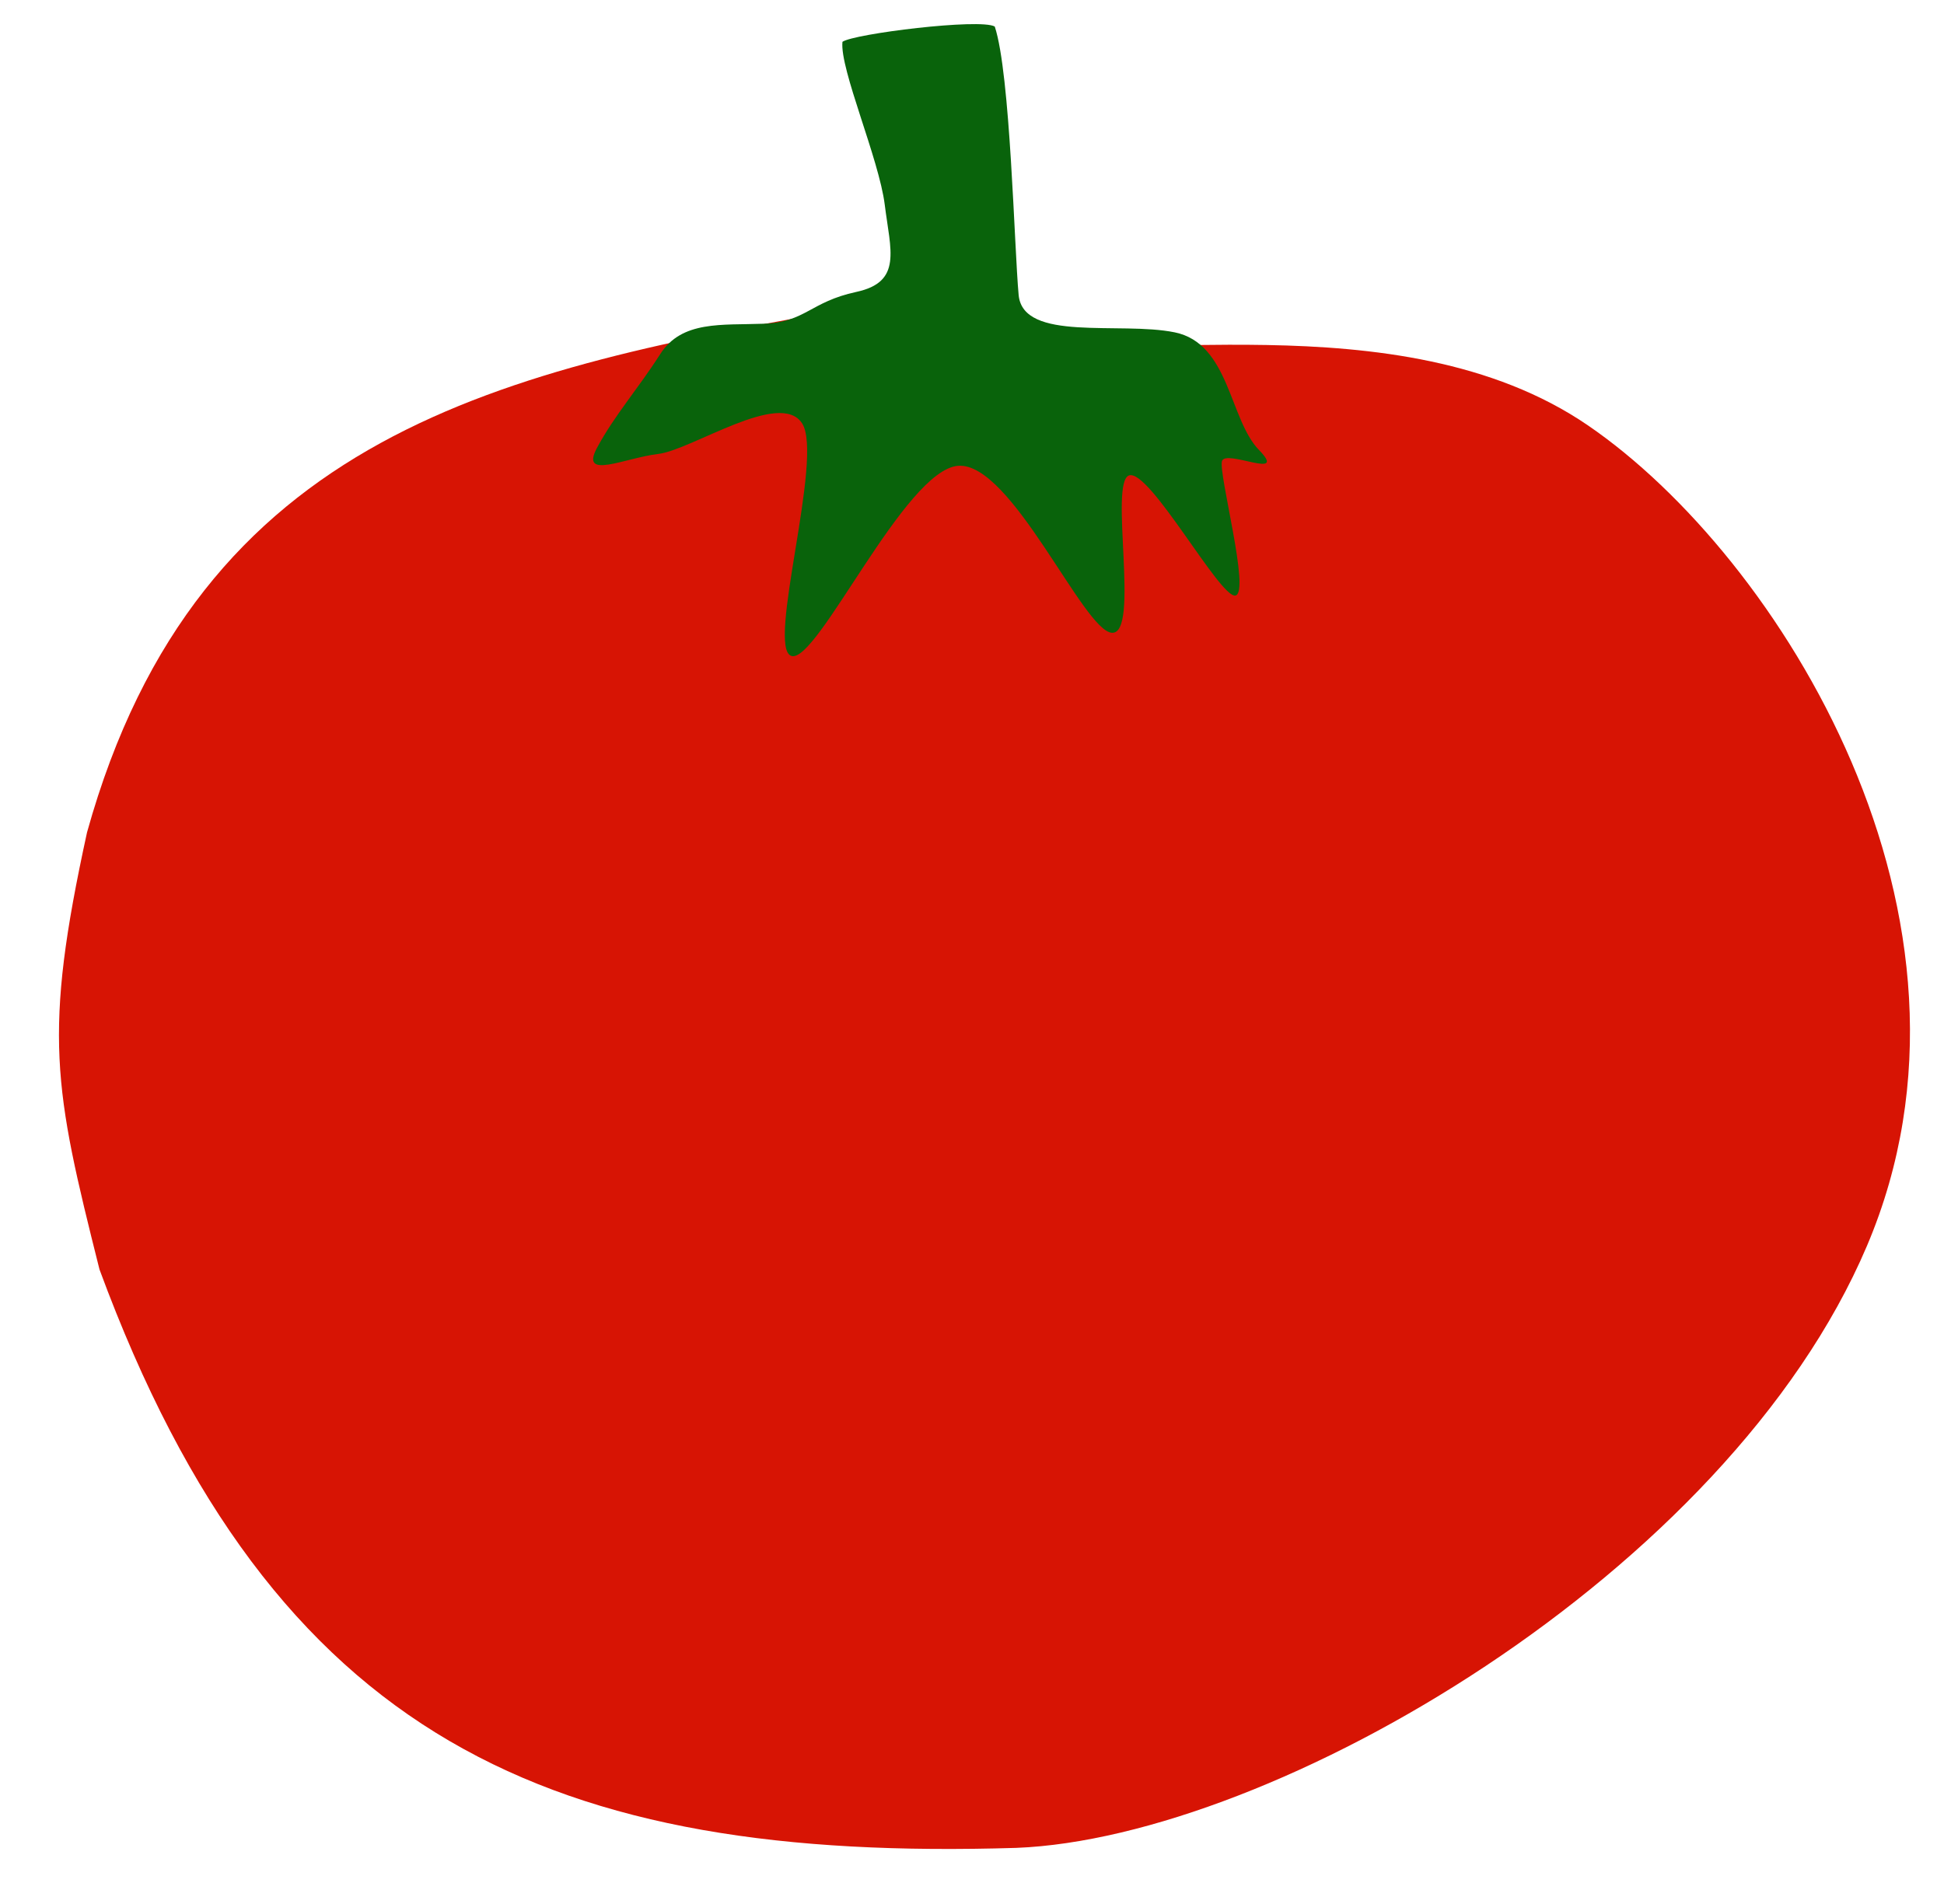
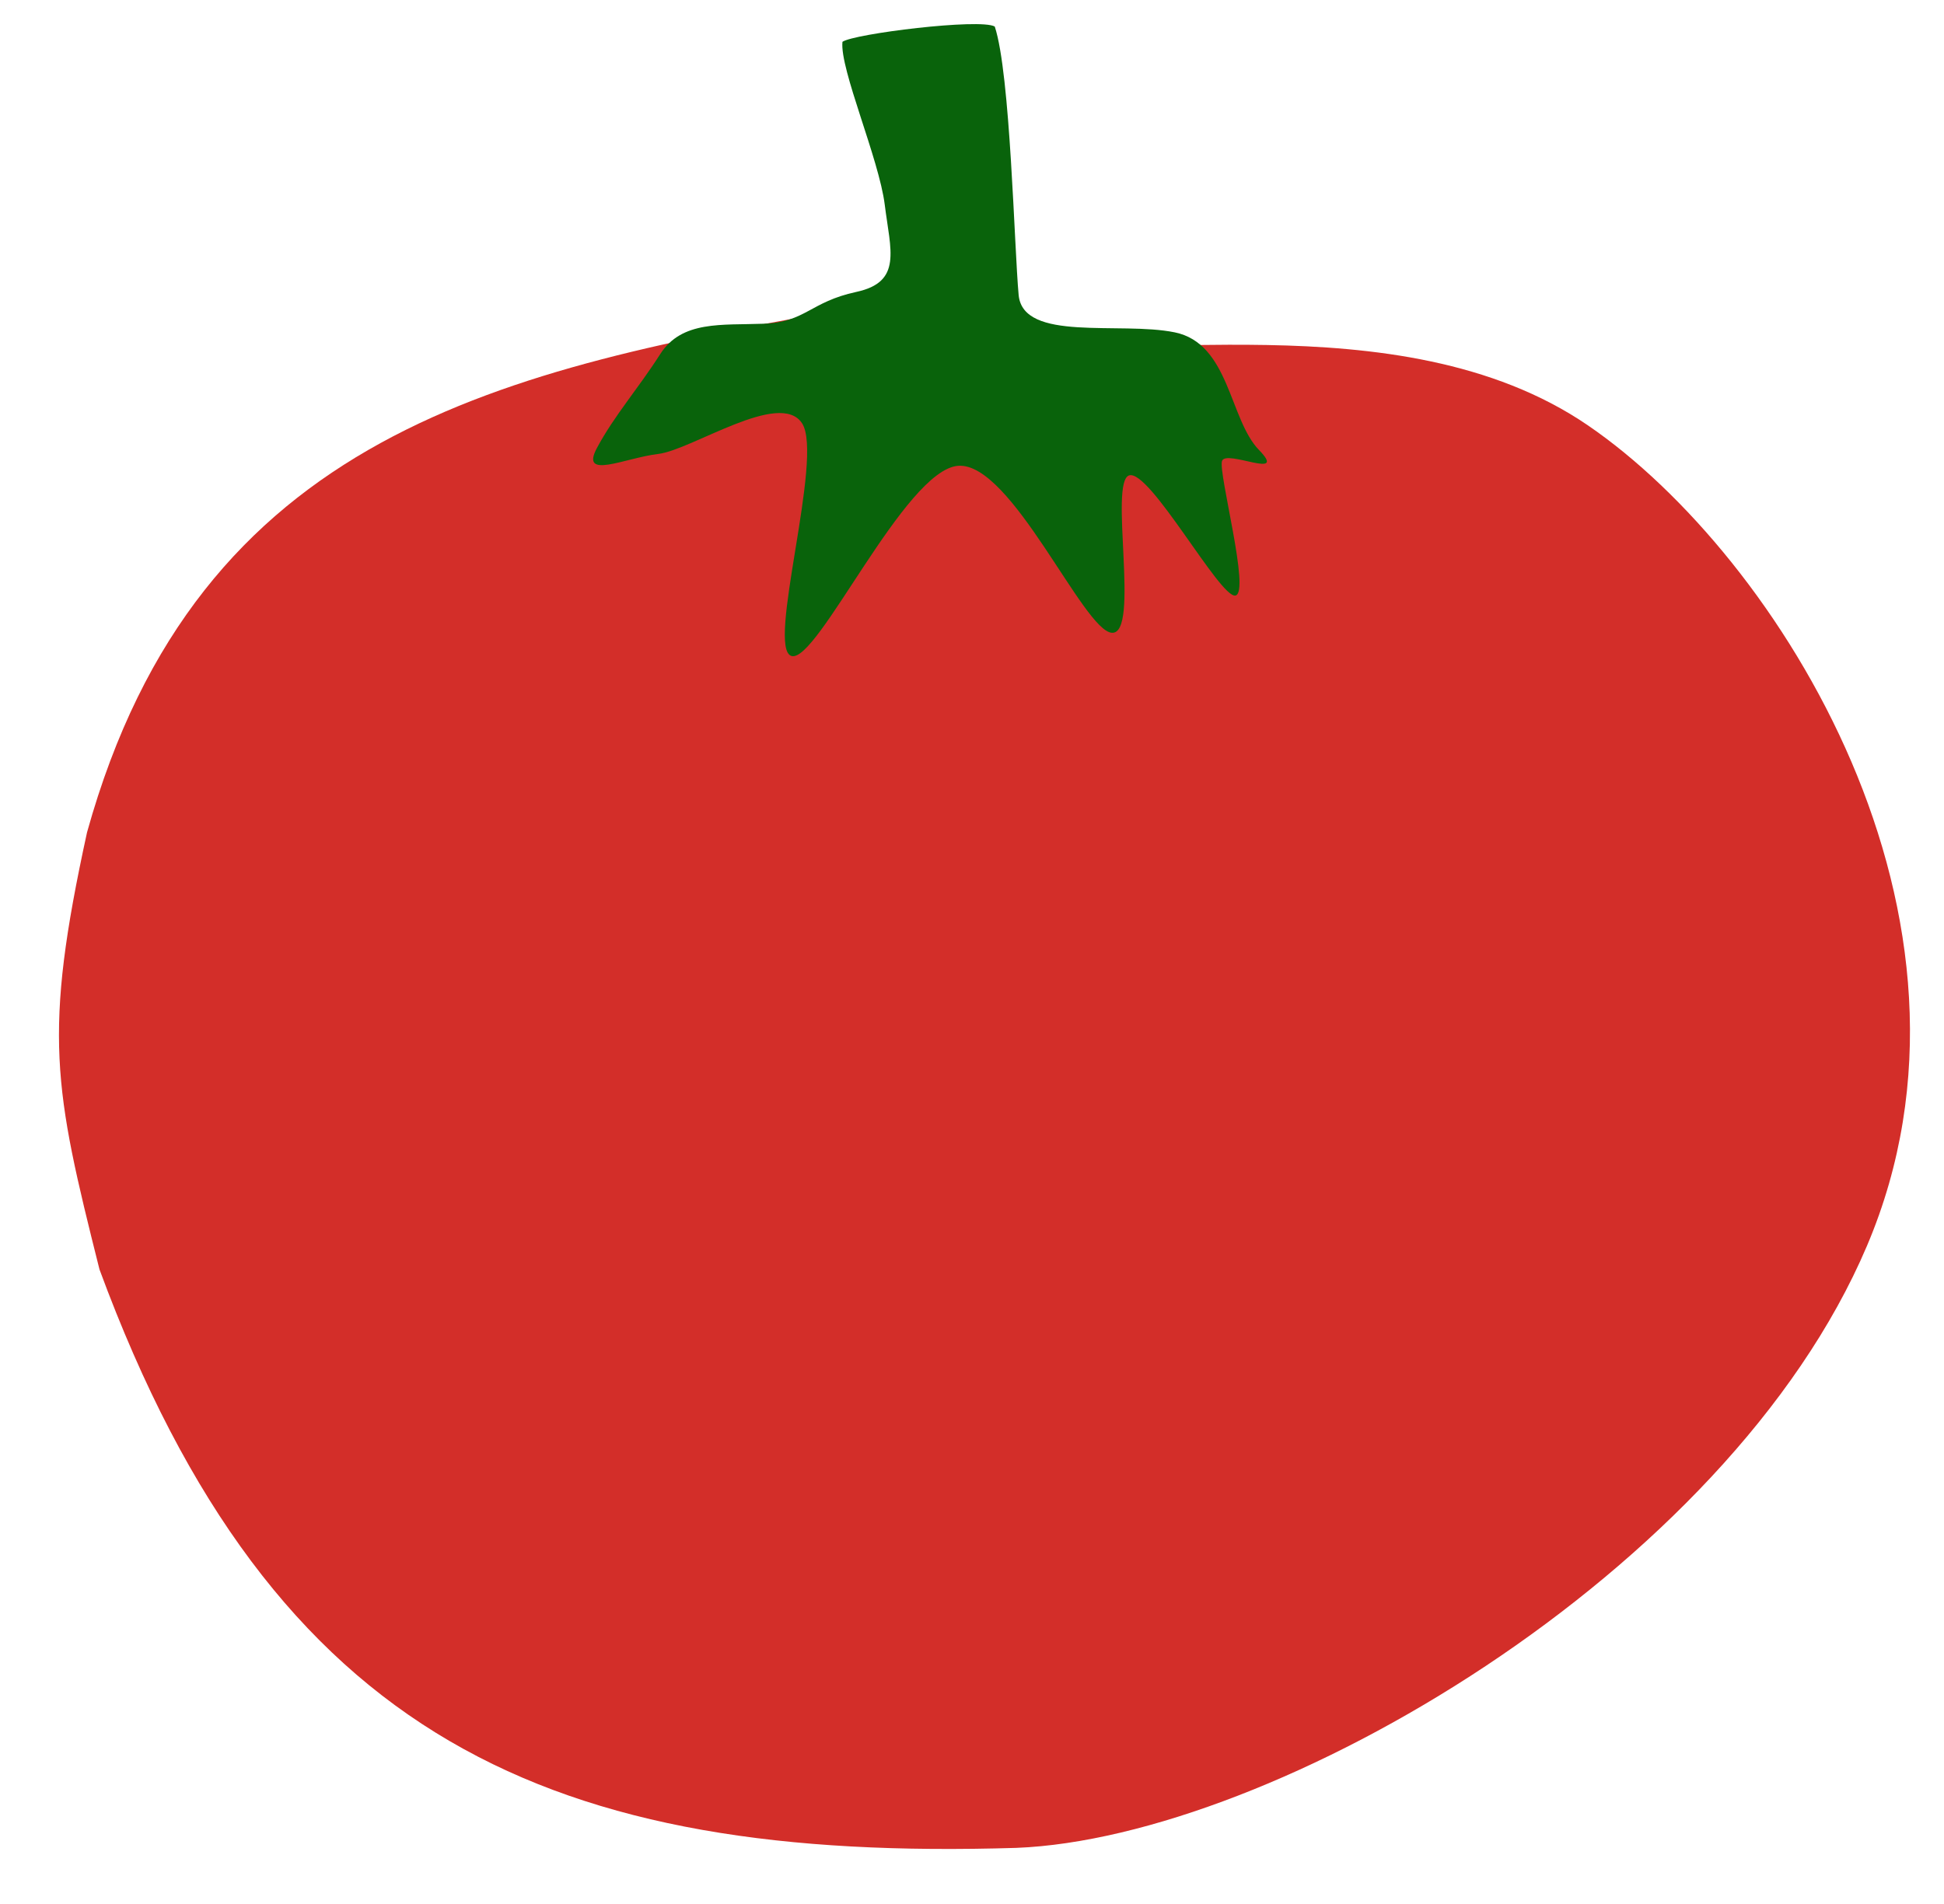
<svg xmlns="http://www.w3.org/2000/svg" width="758.272" height="742.516" id="svg2848" version="1.1">
  <defs id="defs2850">
    </defs>
  <g id="layer1" transform="translate(-8.544285,-247.0904)">
    <path style="fill:#000000;fill-opacity:0;fill-rule:evenodd;stroke:none" d="m 402.572,252.351 c 10.084,27.825 -1.351,98.821 9.004,115.675 10.987,17.882 145.043,-15.296 223.363,38.334 C 713.258,459.99 806.253,608.221 749.175,742.541 692.098,876.861 505.842,985.019 400.752,989.159 211.137,994.971 96.508,945.679 25.147,752.17 6.383,677.523 1.951,655.956 20.039,573.088 65.575,409.237 190.595,383.121 333.877,358.27 c 58.53,-12.002 -21.777,-93.447 4.645,-105.872 22.392,-3.031 64.132,-10.226 64.05,-0.047 z" id="path4705" />
-     <path style="fill:#d71404;fill-opacity:1;fill-rule:evenodd;stroke:none;stroke-opacity:1" d="m 389.625,262.021 c 9.601,26.495 -1.231,96.629 25.674,114.552 24.084,16.044 138.106,-14.564 212.679,36.501 74.573,51.065 163.12,192.206 108.773,320.102 C 682.403,861.071 505.057,964.056 404.993,967.998 224.447,973.531 115.301,926.597 47.354,742.345 29.487,671.268 25.267,650.733 42.49,571.828 85.848,415.815 204.888,390.948 341.317,367.285 c 55.731,-11.428 -20.735,-88.978 4.422,-100.808 21.321,-2.886 43.964,-14.148 43.886,-4.455 z" id="path4707" />
+     <path style="fill:#d32e29;fill-opacity:1;fill-rule:evenodd;stroke:none;stroke-opacity:1" d="m 389.625,262.021 c 9.601,26.495 -1.231,96.629 25.674,114.552 24.084,16.044 138.106,-14.564 212.679,36.501 74.573,51.065 163.12,192.206 108.773,320.102 C 682.403,861.071 505.057,964.056 404.993,967.998 224.447,973.531 115.301,926.597 47.354,742.345 29.487,671.268 25.267,650.733 42.49,571.828 85.848,415.815 204.888,390.948 341.317,367.285 c 55.731,-11.428 -20.735,-88.978 4.422,-100.808 21.321,-2.886 43.964,-14.148 43.886,-4.455 z" id="path4707" />
    <path style="fill:#09630b;fill-opacity:1;fill-rule:evenodd;stroke:none" d="m 337.148,263.405 c -1.113,10.585 14.285,45.707 16.497,63.541 2.211,17.834 6.97,30.137 -11.074,34.025 -18.044,3.888 -19.748,11.782 -36.111,12.412 -16.363,0.631 -31.974,-1.359 -40.413,11.886 -8.439,13.244 -17.863,23.895 -24.641,36.542 -6.778,12.647 10.806,3.933 23.903,2.373 13.098,-1.56 47.4,-25.123 56.068,-11.983 8.667,13.14 -14.216,88.052 -4.062,90.821 10.153,2.768 44.158,-72.698 64.983,-74.209 20.825,-1.511 48.851,64.519 59.967,65.142 11.116,0.623 -1.294,-58.986 6.727,-61.406 8.021,-2.42 35.364,47.824 41.399,46.887 6.035,-0.937 -6.732,-47.861 -5.189,-52.51 1.542,-4.649 26.007,7.668 14.403,-4.308 -11.604,-11.976 -11.473,-41.512 -32.861,-45.872 -21.387,-4.36 -59.151,3.93 -60.87,-14.566 -1.719,-18.496 -3.195,-86.357 -9.318,-104.743 -5.791,-3.274 -55.027,2.818 -59.406,5.968 z" id="path4713" />
  </g>
</svg>
